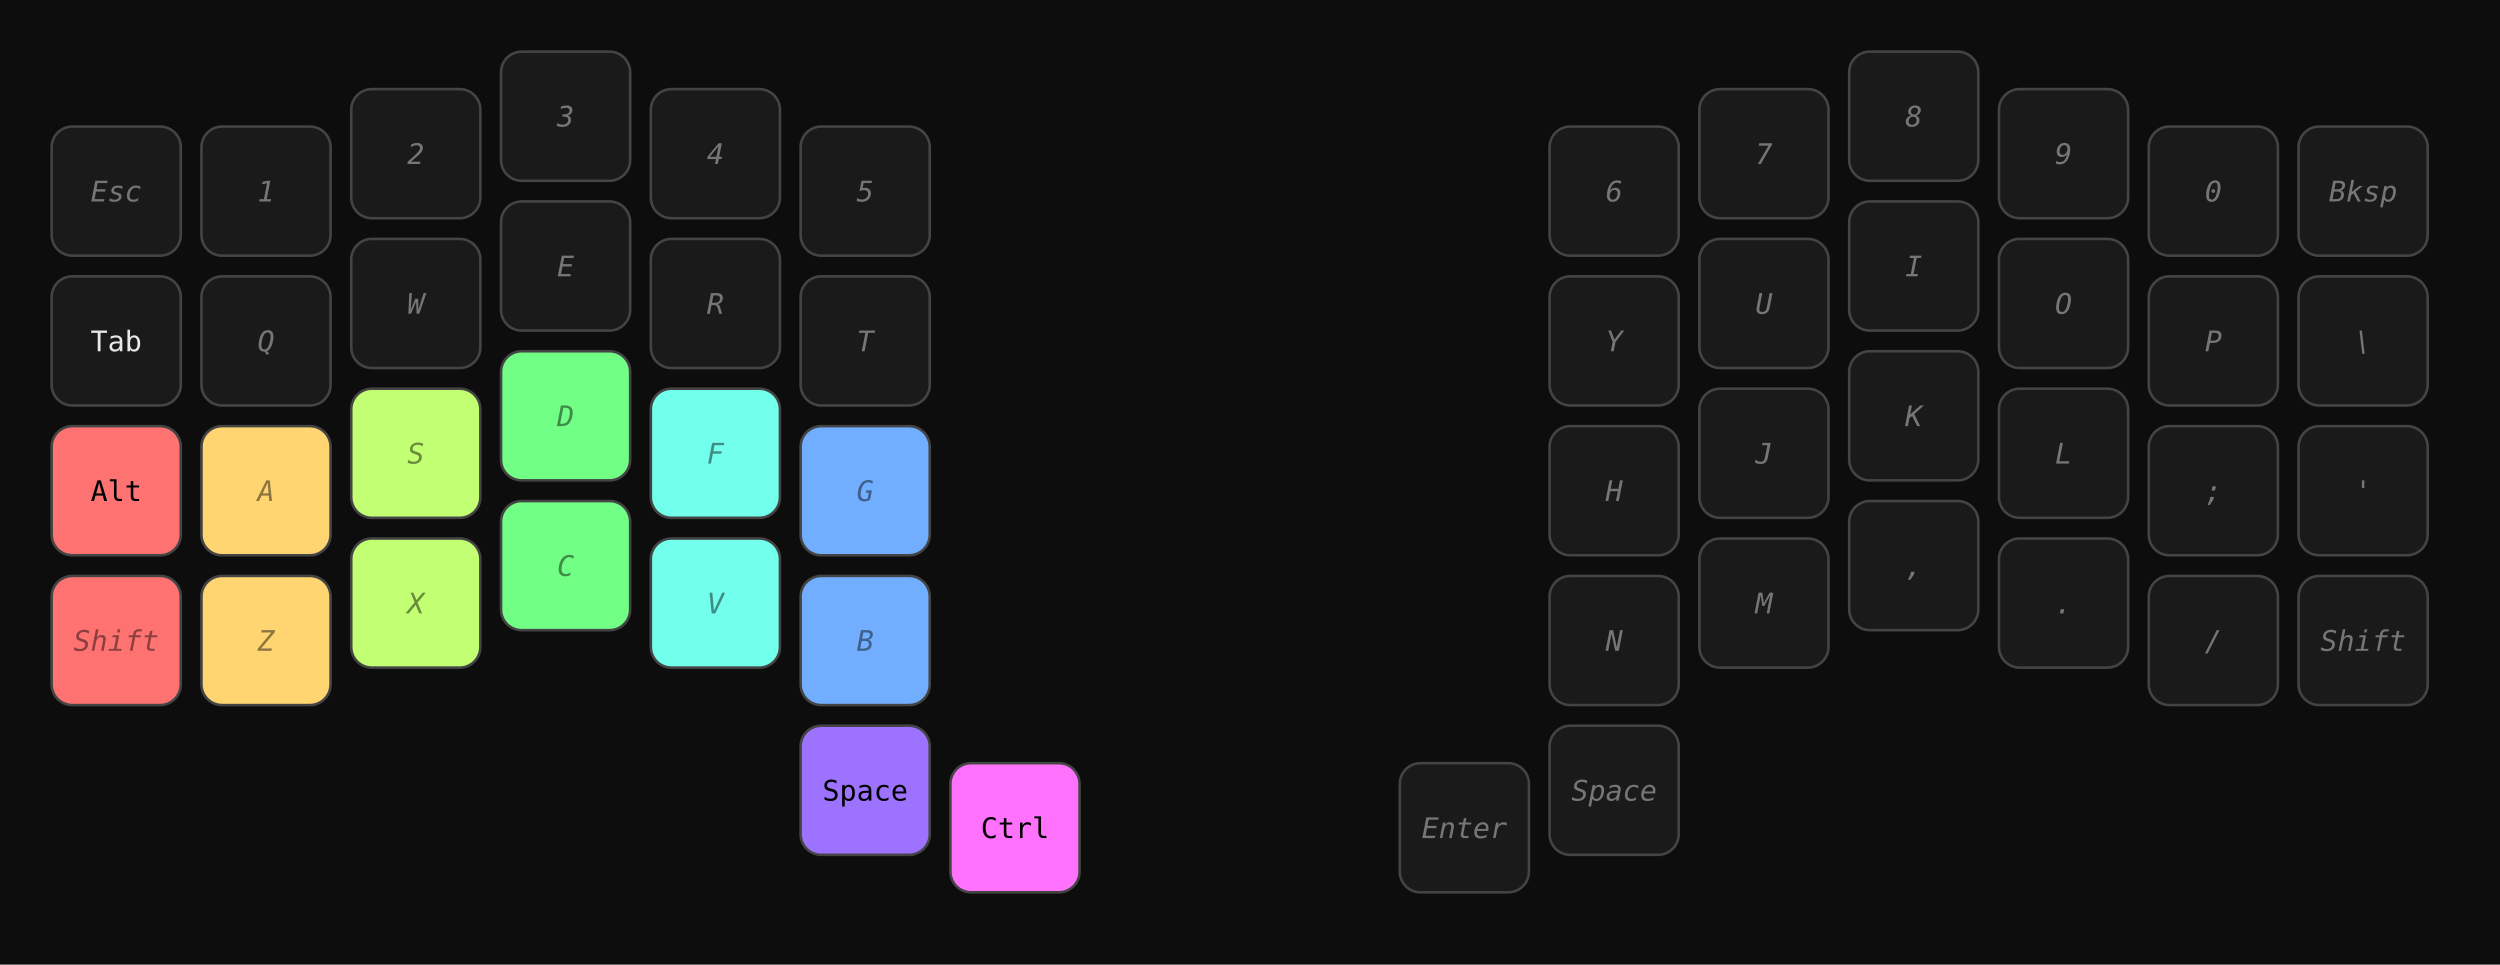
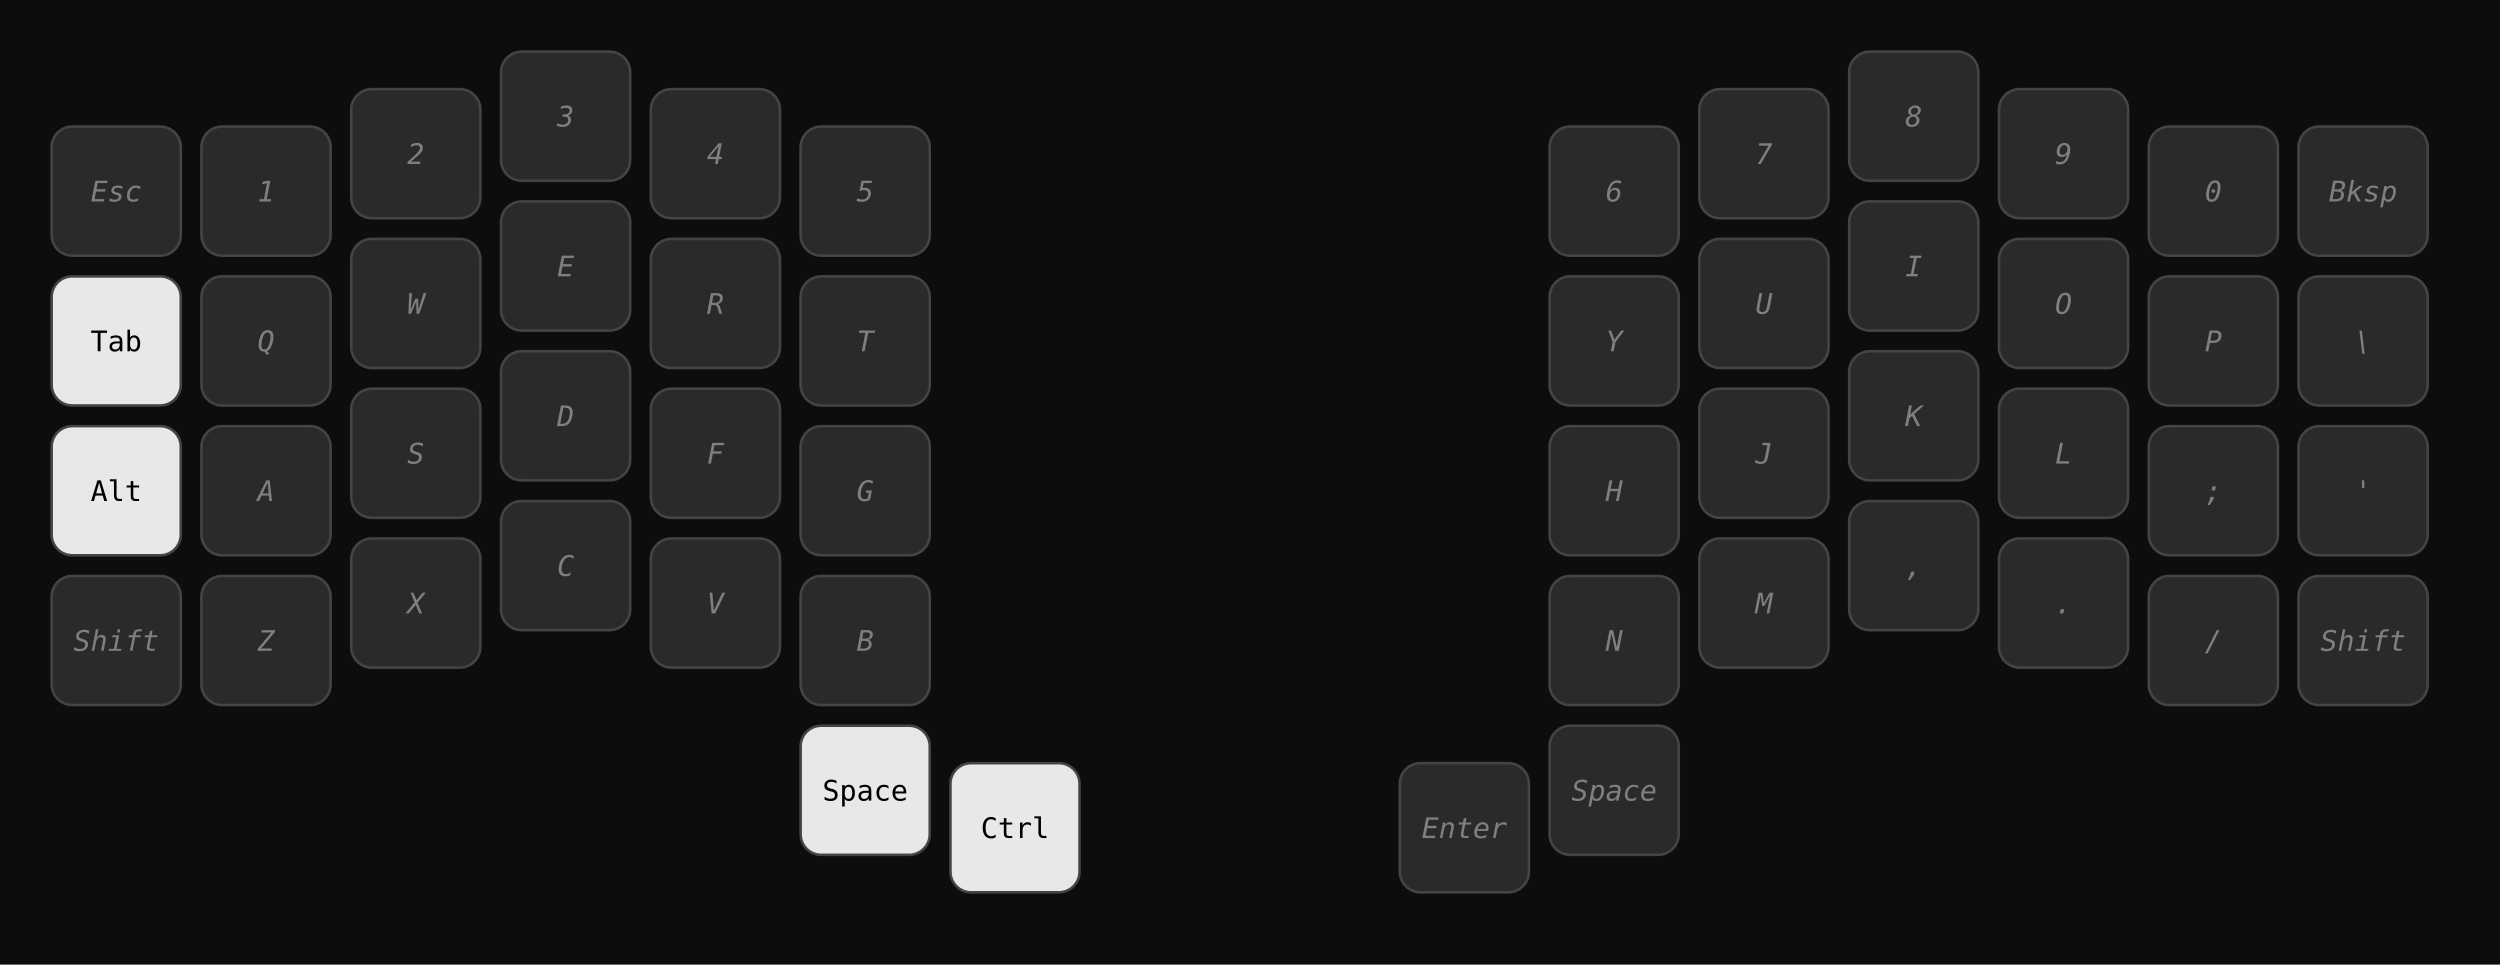
<svg xmlns="http://www.w3.org/2000/svg" width="968" height="373.5" viewBox="0 0 968 373.5" font-family="monospace">
  <rect width="100%" height="100%" fill="#0d0d0d" />
-   <rect x="20" y="49.0" width="50" height="50" rx="8" fill="#1a1a1a" stroke="#444" stroke-width="1" />
+   <rect x="20" y="49.0" width="50" height="50" rx="8" fill="#2a2a2a" stroke="#444" stroke-width="1" />
  <text x="45.0" y="78.0" text-anchor="middle" font-size="11" fill="#e8e8e8" fill-opacity="0.45" font-style="italic">Esc</text>
-   <rect x="78" y="49.0" width="50" height="50" rx="8" fill="#1a1a1a" stroke="#444" stroke-width="1" />
+   <rect x="78" y="49.0" width="50" height="50" rx="8" fill="#2a2a2a" stroke="#444" stroke-width="1" />
  <text x="103.0" y="78.0" text-anchor="middle" font-size="11" fill="#e8e8e8" fill-opacity="0.45" font-style="italic">1</text>
-   <rect x="136" y="34.5" width="50" height="50" rx="8" fill="#1a1a1a" stroke="#444" stroke-width="1" />
+   <rect x="136" y="34.5" width="50" height="50" rx="8" fill="#2a2a2a" stroke="#444" stroke-width="1" />
  <text x="161.0" y="63.5" text-anchor="middle" font-size="11" fill="#e8e8e8" fill-opacity="0.45" font-style="italic">2</text>
-   <rect x="194" y="20" width="50" height="50" rx="8" fill="#1a1a1a" stroke="#444" stroke-width="1" />
+   <rect x="194" y="20" width="50" height="50" rx="8" fill="#2a2a2a" stroke="#444" stroke-width="1" />
  <text x="219.0" y="49.0" text-anchor="middle" font-size="11" fill="#e8e8e8" fill-opacity="0.45" font-style="italic">3</text>
-   <rect x="252" y="34.5" width="50" height="50" rx="8" fill="#1a1a1a" stroke="#444" stroke-width="1" />
+   <rect x="252" y="34.5" width="50" height="50" rx="8" fill="#2a2a2a" stroke="#444" stroke-width="1" />
  <text x="277.0" y="63.5" text-anchor="middle" font-size="11" fill="#e8e8e8" fill-opacity="0.45" font-style="italic">4</text>
-   <rect x="310" y="49.0" width="50" height="50" rx="8" fill="#1a1a1a" stroke="#444" stroke-width="1" />
+   <rect x="310" y="49.0" width="50" height="50" rx="8" fill="#2a2a2a" stroke="#444" stroke-width="1" />
  <text x="335.0" y="78.0" text-anchor="middle" font-size="11" fill="#e8e8e8" fill-opacity="0.45" font-style="italic">5</text>
-   <rect x="600" y="49.0" width="50" height="50" rx="8" fill="#1a1a1a" stroke="#444" stroke-width="1" />
+   <rect x="600" y="49.0" width="50" height="50" rx="8" fill="#2a2a2a" stroke="#444" stroke-width="1" />
  <text x="625.0" y="78.0" text-anchor="middle" font-size="11" fill="#e8e8e8" fill-opacity="0.45" font-style="italic">6</text>
-   <rect x="658" y="34.5" width="50" height="50" rx="8" fill="#1a1a1a" stroke="#444" stroke-width="1" />
+   <rect x="658" y="34.5" width="50" height="50" rx="8" fill="#2a2a2a" stroke="#444" stroke-width="1" />
  <text x="683.0" y="63.5" text-anchor="middle" font-size="11" fill="#e8e8e8" fill-opacity="0.45" font-style="italic">7</text>
-   <rect x="716" y="20" width="50" height="50" rx="8" fill="#1a1a1a" stroke="#444" stroke-width="1" />
+   <rect x="716" y="20" width="50" height="50" rx="8" fill="#2a2a2a" stroke="#444" stroke-width="1" />
  <text x="741.0" y="49.0" text-anchor="middle" font-size="11" fill="#e8e8e8" fill-opacity="0.45" font-style="italic">8</text>
-   <rect x="774" y="34.5" width="50" height="50" rx="8" fill="#1a1a1a" stroke="#444" stroke-width="1" />
+   <rect x="774" y="34.5" width="50" height="50" rx="8" fill="#2a2a2a" stroke="#444" stroke-width="1" />
  <text x="799.0" y="63.5" text-anchor="middle" font-size="11" fill="#e8e8e8" fill-opacity="0.45" font-style="italic">9</text>
-   <rect x="832" y="49.0" width="50" height="50" rx="8" fill="#1a1a1a" stroke="#444" stroke-width="1" />
+   <rect x="832" y="49.0" width="50" height="50" rx="8" fill="#2a2a2a" stroke="#444" stroke-width="1" />
  <text x="857.0" y="78.0" text-anchor="middle" font-size="11" fill="#e8e8e8" fill-opacity="0.45" font-style="italic">0</text>
-   <rect x="890" y="49.0" width="50" height="50" rx="8" fill="#1a1a1a" stroke="#444" stroke-width="1" />
+   <rect x="890" y="49.0" width="50" height="50" rx="8" fill="#2a2a2a" stroke="#444" stroke-width="1" />
  <text x="915.0" y="78.0" text-anchor="middle" font-size="11" fill="#e8e8e8" fill-opacity="0.45" font-style="italic">Bksp</text>
-   <rect x="20" y="107.0" width="50" height="50" rx="8" fill="#1a1a1a" stroke="#444" stroke-width="1" />
-   <text x="45.0" y="136.0" text-anchor="middle" font-size="11" fill="#e8e8e8">Tab</text>
-   <rect x="78" y="107.0" width="50" height="50" rx="8" fill="#1a1a1a" stroke="#444" stroke-width="1" />
+   <rect x="20" y="107.0" width="50" height="50" rx="8" fill="#e8e8e8" stroke="#444" stroke-width="1" />
+   <text x="45.0" y="136.0" text-anchor="middle" font-size="11" fill="#000000">Tab</text>
+   <rect x="78" y="107.0" width="50" height="50" rx="8" fill="#2a2a2a" stroke="#444" stroke-width="1" />
  <text x="103.0" y="136.0" text-anchor="middle" font-size="11" fill="#e8e8e8" fill-opacity="0.45" font-style="italic">Q</text>
-   <rect x="136" y="92.5" width="50" height="50" rx="8" fill="#1a1a1a" stroke="#444" stroke-width="1" />
+   <rect x="136" y="92.5" width="50" height="50" rx="8" fill="#2a2a2a" stroke="#444" stroke-width="1" />
  <text x="161.0" y="121.5" text-anchor="middle" font-size="11" fill="#e8e8e8" fill-opacity="0.45" font-style="italic">W</text>
-   <rect x="194" y="78" width="50" height="50" rx="8" fill="#1a1a1a" stroke="#444" stroke-width="1" />
+   <rect x="194" y="78" width="50" height="50" rx="8" fill="#2a2a2a" stroke="#444" stroke-width="1" />
  <text x="219.0" y="107.0" text-anchor="middle" font-size="11" fill="#e8e8e8" fill-opacity="0.45" font-style="italic">E</text>
-   <rect x="252" y="92.5" width="50" height="50" rx="8" fill="#1a1a1a" stroke="#444" stroke-width="1" />
+   <rect x="252" y="92.5" width="50" height="50" rx="8" fill="#2a2a2a" stroke="#444" stroke-width="1" />
  <text x="277.0" y="121.5" text-anchor="middle" font-size="11" fill="#e8e8e8" fill-opacity="0.45" font-style="italic">R</text>
-   <rect x="310" y="107.0" width="50" height="50" rx="8" fill="#1a1a1a" stroke="#444" stroke-width="1" />
+   <rect x="310" y="107.0" width="50" height="50" rx="8" fill="#2a2a2a" stroke="#444" stroke-width="1" />
  <text x="335.0" y="136.0" text-anchor="middle" font-size="11" fill="#e8e8e8" fill-opacity="0.45" font-style="italic">T</text>
-   <rect x="600" y="107.0" width="50" height="50" rx="8" fill="#1a1a1a" stroke="#444" stroke-width="1" />
+   <rect x="600" y="107.0" width="50" height="50" rx="8" fill="#2a2a2a" stroke="#444" stroke-width="1" />
  <text x="625.0" y="136.0" text-anchor="middle" font-size="11" fill="#e8e8e8" fill-opacity="0.45" font-style="italic">Y</text>
-   <rect x="658" y="92.5" width="50" height="50" rx="8" fill="#1a1a1a" stroke="#444" stroke-width="1" />
+   <rect x="658" y="92.5" width="50" height="50" rx="8" fill="#2a2a2a" stroke="#444" stroke-width="1" />
  <text x="683.0" y="121.5" text-anchor="middle" font-size="11" fill="#e8e8e8" fill-opacity="0.45" font-style="italic">U</text>
-   <rect x="716" y="78" width="50" height="50" rx="8" fill="#1a1a1a" stroke="#444" stroke-width="1" />
+   <rect x="716" y="78" width="50" height="50" rx="8" fill="#2a2a2a" stroke="#444" stroke-width="1" />
  <text x="741.0" y="107.0" text-anchor="middle" font-size="11" fill="#e8e8e8" fill-opacity="0.45" font-style="italic">I</text>
-   <rect x="774" y="92.5" width="50" height="50" rx="8" fill="#1a1a1a" stroke="#444" stroke-width="1" />
+   <rect x="774" y="92.5" width="50" height="50" rx="8" fill="#2a2a2a" stroke="#444" stroke-width="1" />
  <text x="799.0" y="121.5" text-anchor="middle" font-size="11" fill="#e8e8e8" fill-opacity="0.45" font-style="italic">O</text>
-   <rect x="832" y="107.0" width="50" height="50" rx="8" fill="#1a1a1a" stroke="#444" stroke-width="1" />
+   <rect x="832" y="107.0" width="50" height="50" rx="8" fill="#2a2a2a" stroke="#444" stroke-width="1" />
  <text x="857.0" y="136.0" text-anchor="middle" font-size="11" fill="#e8e8e8" fill-opacity="0.45" font-style="italic">P</text>
-   <rect x="890" y="107.0" width="50" height="50" rx="8" fill="#1a1a1a" stroke="#444" stroke-width="1" />
+   <rect x="890" y="107.0" width="50" height="50" rx="8" fill="#2a2a2a" stroke="#444" stroke-width="1" />
  <text x="915.0" y="136.0" text-anchor="middle" font-size="11" fill="#e8e8e8" fill-opacity="0.45" font-style="italic">\</text>
-   <rect x="20" y="165.0" width="50" height="50" rx="8" fill="#ff7272" stroke="#444" stroke-width="1" />
+   <rect x="20" y="165.0" width="50" height="50" rx="8" fill="#e8e8e8" stroke="#444" stroke-width="1" />
  <text x="45.0" y="194.0" text-anchor="middle" font-size="11" fill="#000000">Alt</text>
-   <rect x="78" y="165.0" width="50" height="50" rx="8" fill="#ffd572" stroke="#444" stroke-width="1" />
-   <text x="103.0" y="194.0" text-anchor="middle" font-size="11" fill="#000000" fill-opacity="0.45" font-style="italic">A</text>
-   <rect x="136" y="150.5" width="50" height="50" rx="8" fill="#c2ff72" stroke="#444" stroke-width="1" />
-   <text x="161.0" y="179.5" text-anchor="middle" font-size="11" fill="#000000" fill-opacity="0.45" font-style="italic">S</text>
-   <rect x="194" y="136" width="50" height="50" rx="8" fill="#72ff86" stroke="#444" stroke-width="1" />
-   <text x="219.0" y="165.0" text-anchor="middle" font-size="11" fill="#000000" fill-opacity="0.45" font-style="italic">D</text>
-   <rect x="252" y="150.5" width="50" height="50" rx="8" fill="#72ffec" stroke="#444" stroke-width="1" />
-   <text x="277.0" y="179.5" text-anchor="middle" font-size="11" fill="#000000" fill-opacity="0.45" font-style="italic">F</text>
-   <rect x="310" y="165.0" width="50" height="50" rx="8" fill="#72aeff" stroke="#444" stroke-width="1" />
-   <text x="335.0" y="194.0" text-anchor="middle" font-size="11" fill="#000000" fill-opacity="0.45" font-style="italic">G</text>
-   <rect x="600" y="165.0" width="50" height="50" rx="8" fill="#1a1a1a" stroke="#444" stroke-width="1" />
+   <rect x="78" y="165.0" width="50" height="50" rx="8" fill="#2a2a2a" stroke="#444" stroke-width="1" />
+   <text x="103.0" y="194.0" text-anchor="middle" font-size="11" fill="#e8e8e8" fill-opacity="0.45" font-style="italic">A</text>
+   <rect x="136" y="150.5" width="50" height="50" rx="8" fill="#2a2a2a" stroke="#444" stroke-width="1" />
+   <text x="161.0" y="179.5" text-anchor="middle" font-size="11" fill="#e8e8e8" fill-opacity="0.45" font-style="italic">S</text>
+   <rect x="194" y="136" width="50" height="50" rx="8" fill="#2a2a2a" stroke="#444" stroke-width="1" />
+   <text x="219.0" y="165.0" text-anchor="middle" font-size="11" fill="#e8e8e8" fill-opacity="0.45" font-style="italic">D</text>
+   <rect x="252" y="150.5" width="50" height="50" rx="8" fill="#2a2a2a" stroke="#444" stroke-width="1" />
+   <text x="277.0" y="179.5" text-anchor="middle" font-size="11" fill="#e8e8e8" fill-opacity="0.45" font-style="italic">F</text>
+   <rect x="310" y="165.0" width="50" height="50" rx="8" fill="#2a2a2a" stroke="#444" stroke-width="1" />
+   <text x="335.0" y="194.0" text-anchor="middle" font-size="11" fill="#e8e8e8" fill-opacity="0.45" font-style="italic">G</text>
+   <rect x="600" y="165.0" width="50" height="50" rx="8" fill="#2a2a2a" stroke="#444" stroke-width="1" />
  <text x="625.0" y="194.0" text-anchor="middle" font-size="11" fill="#e8e8e8" fill-opacity="0.45" font-style="italic">H</text>
-   <rect x="658" y="150.5" width="50" height="50" rx="8" fill="#1a1a1a" stroke="#444" stroke-width="1" />
+   <rect x="658" y="150.5" width="50" height="50" rx="8" fill="#2a2a2a" stroke="#444" stroke-width="1" />
  <text x="683.0" y="179.5" text-anchor="middle" font-size="11" fill="#e8e8e8" fill-opacity="0.45" font-style="italic">J</text>
-   <rect x="716" y="136" width="50" height="50" rx="8" fill="#1a1a1a" stroke="#444" stroke-width="1" />
+   <rect x="716" y="136" width="50" height="50" rx="8" fill="#2a2a2a" stroke="#444" stroke-width="1" />
  <text x="741.0" y="165.0" text-anchor="middle" font-size="11" fill="#e8e8e8" fill-opacity="0.45" font-style="italic">K</text>
-   <rect x="774" y="150.5" width="50" height="50" rx="8" fill="#1a1a1a" stroke="#444" stroke-width="1" />
+   <rect x="774" y="150.5" width="50" height="50" rx="8" fill="#2a2a2a" stroke="#444" stroke-width="1" />
  <text x="799.0" y="179.5" text-anchor="middle" font-size="11" fill="#e8e8e8" fill-opacity="0.45" font-style="italic">L</text>
-   <rect x="832" y="165.0" width="50" height="50" rx="8" fill="#1a1a1a" stroke="#444" stroke-width="1" />
+   <rect x="832" y="165.0" width="50" height="50" rx="8" fill="#2a2a2a" stroke="#444" stroke-width="1" />
  <text x="857.0" y="194.0" text-anchor="middle" font-size="11" fill="#e8e8e8" fill-opacity="0.45" font-style="italic">;</text>
-   <rect x="890" y="165.0" width="50" height="50" rx="8" fill="#1a1a1a" stroke="#444" stroke-width="1" />
+   <rect x="890" y="165.0" width="50" height="50" rx="8" fill="#2a2a2a" stroke="#444" stroke-width="1" />
  <text x="915.0" y="194.0" text-anchor="middle" font-size="11" fill="#e8e8e8" fill-opacity="0.45" font-style="italic">'</text>
-   <rect x="20" y="223.0" width="50" height="50" rx="8" fill="#ff7272" stroke="#444" stroke-width="1" />
-   <text x="45.0" y="252.0" text-anchor="middle" font-size="11" fill="#000000" fill-opacity="0.45" font-style="italic">Shift</text>
-   <rect x="78" y="223.0" width="50" height="50" rx="8" fill="#ffd572" stroke="#444" stroke-width="1" />
-   <text x="103.0" y="252.0" text-anchor="middle" font-size="11" fill="#000000" fill-opacity="0.45" font-style="italic">Z</text>
-   <rect x="136" y="208.5" width="50" height="50" rx="8" fill="#c2ff72" stroke="#444" stroke-width="1" />
-   <text x="161.0" y="237.5" text-anchor="middle" font-size="11" fill="#000000" fill-opacity="0.45" font-style="italic">X</text>
-   <rect x="194" y="194" width="50" height="50" rx="8" fill="#72ff86" stroke="#444" stroke-width="1" />
-   <text x="219.0" y="223.0" text-anchor="middle" font-size="11" fill="#000000" fill-opacity="0.45" font-style="italic">C</text>
-   <rect x="252" y="208.5" width="50" height="50" rx="8" fill="#72ffec" stroke="#444" stroke-width="1" />
-   <text x="277.0" y="237.5" text-anchor="middle" font-size="11" fill="#000000" fill-opacity="0.45" font-style="italic">V</text>
-   <rect x="310" y="223.0" width="50" height="50" rx="8" fill="#72aeff" stroke="#444" stroke-width="1" />
-   <text x="335.0" y="252.0" text-anchor="middle" font-size="11" fill="#000000" fill-opacity="0.45" font-style="italic">B</text>
-   <rect x="600" y="223.0" width="50" height="50" rx="8" fill="#1a1a1a" stroke="#444" stroke-width="1" />
+   <rect x="20" y="223.0" width="50" height="50" rx="8" fill="#2a2a2a" stroke="#444" stroke-width="1" />
+   <text x="45.0" y="252.0" text-anchor="middle" font-size="11" fill="#e8e8e8" fill-opacity="0.45" font-style="italic">Shift</text>
+   <rect x="78" y="223.0" width="50" height="50" rx="8" fill="#2a2a2a" stroke="#444" stroke-width="1" />
+   <text x="103.0" y="252.0" text-anchor="middle" font-size="11" fill="#e8e8e8" fill-opacity="0.45" font-style="italic">Z</text>
+   <rect x="136" y="208.5" width="50" height="50" rx="8" fill="#2a2a2a" stroke="#444" stroke-width="1" />
+   <text x="161.0" y="237.5" text-anchor="middle" font-size="11" fill="#e8e8e8" fill-opacity="0.45" font-style="italic">X</text>
+   <rect x="194" y="194" width="50" height="50" rx="8" fill="#2a2a2a" stroke="#444" stroke-width="1" />
+   <text x="219.0" y="223.0" text-anchor="middle" font-size="11" fill="#e8e8e8" fill-opacity="0.45" font-style="italic">C</text>
+   <rect x="252" y="208.5" width="50" height="50" rx="8" fill="#2a2a2a" stroke="#444" stroke-width="1" />
+   <text x="277.0" y="237.5" text-anchor="middle" font-size="11" fill="#e8e8e8" fill-opacity="0.45" font-style="italic">V</text>
+   <rect x="310" y="223.0" width="50" height="50" rx="8" fill="#2a2a2a" stroke="#444" stroke-width="1" />
+   <text x="335.0" y="252.0" text-anchor="middle" font-size="11" fill="#e8e8e8" fill-opacity="0.45" font-style="italic">B</text>
+   <rect x="600" y="223.0" width="50" height="50" rx="8" fill="#2a2a2a" stroke="#444" stroke-width="1" />
  <text x="625.0" y="252.0" text-anchor="middle" font-size="11" fill="#e8e8e8" fill-opacity="0.45" font-style="italic">N</text>
-   <rect x="658" y="208.5" width="50" height="50" rx="8" fill="#1a1a1a" stroke="#444" stroke-width="1" />
+   <rect x="658" y="208.5" width="50" height="50" rx="8" fill="#2a2a2a" stroke="#444" stroke-width="1" />
  <text x="683.0" y="237.5" text-anchor="middle" font-size="11" fill="#e8e8e8" fill-opacity="0.45" font-style="italic">M</text>
-   <rect x="716" y="194" width="50" height="50" rx="8" fill="#1a1a1a" stroke="#444" stroke-width="1" />
+   <rect x="716" y="194" width="50" height="50" rx="8" fill="#2a2a2a" stroke="#444" stroke-width="1" />
  <text x="741.0" y="223.0" text-anchor="middle" font-size="11" fill="#e8e8e8" fill-opacity="0.45" font-style="italic">,</text>
-   <rect x="774" y="208.5" width="50" height="50" rx="8" fill="#1a1a1a" stroke="#444" stroke-width="1" />
+   <rect x="774" y="208.5" width="50" height="50" rx="8" fill="#2a2a2a" stroke="#444" stroke-width="1" />
  <text x="799.0" y="237.5" text-anchor="middle" font-size="11" fill="#e8e8e8" fill-opacity="0.45" font-style="italic">.</text>
-   <rect x="832" y="223.0" width="50" height="50" rx="8" fill="#1a1a1a" stroke="#444" stroke-width="1" />
+   <rect x="832" y="223.0" width="50" height="50" rx="8" fill="#2a2a2a" stroke="#444" stroke-width="1" />
  <text x="857.0" y="252.0" text-anchor="middle" font-size="11" fill="#e8e8e8" fill-opacity="0.45" font-style="italic">/</text>
-   <rect x="890" y="223.0" width="50" height="50" rx="8" fill="#1a1a1a" stroke="#444" stroke-width="1" />
+   <rect x="890" y="223.0" width="50" height="50" rx="8" fill="#2a2a2a" stroke="#444" stroke-width="1" />
  <text x="915.0" y="252.0" text-anchor="middle" font-size="11" fill="#e8e8e8" fill-opacity="0.45" font-style="italic">Shift</text>
-   <rect x="310" y="281.0" width="50" height="50" rx="8" fill="#9d72ff" stroke="#444" stroke-width="1" />
+   <rect x="310" y="281.0" width="50" height="50" rx="8" fill="#e8e8e8" stroke="#444" stroke-width="1" />
  <text x="335.0" y="310.0" text-anchor="middle" font-size="11" fill="#000000">Space</text>
-   <rect x="368" y="295.5" width="50" height="50" rx="8" fill="#ff72fd" stroke="#444" stroke-width="1" />
+   <rect x="368" y="295.5" width="50" height="50" rx="8" fill="#e8e8e8" stroke="#444" stroke-width="1" />
  <text x="393.0" y="324.5" text-anchor="middle" font-size="11" fill="#000000">Ctrl</text>
-   <rect x="542" y="295.5" width="50" height="50" rx="8" fill="#1a1a1a" stroke="#444" stroke-width="1" />
+   <rect x="542" y="295.5" width="50" height="50" rx="8" fill="#2a2a2a" stroke="#444" stroke-width="1" />
  <text x="567.0" y="324.5" text-anchor="middle" font-size="11" fill="#e8e8e8" fill-opacity="0.45" font-style="italic">Enter</text>
-   <rect x="600" y="281.0" width="50" height="50" rx="8" fill="#1a1a1a" stroke="#444" stroke-width="1" />
+   <rect x="600" y="281.0" width="50" height="50" rx="8" fill="#2a2a2a" stroke="#444" stroke-width="1" />
  <text x="625.0" y="310.0" text-anchor="middle" font-size="11" fill="#e8e8e8" fill-opacity="0.45" font-style="italic">Space</text>
</svg>
